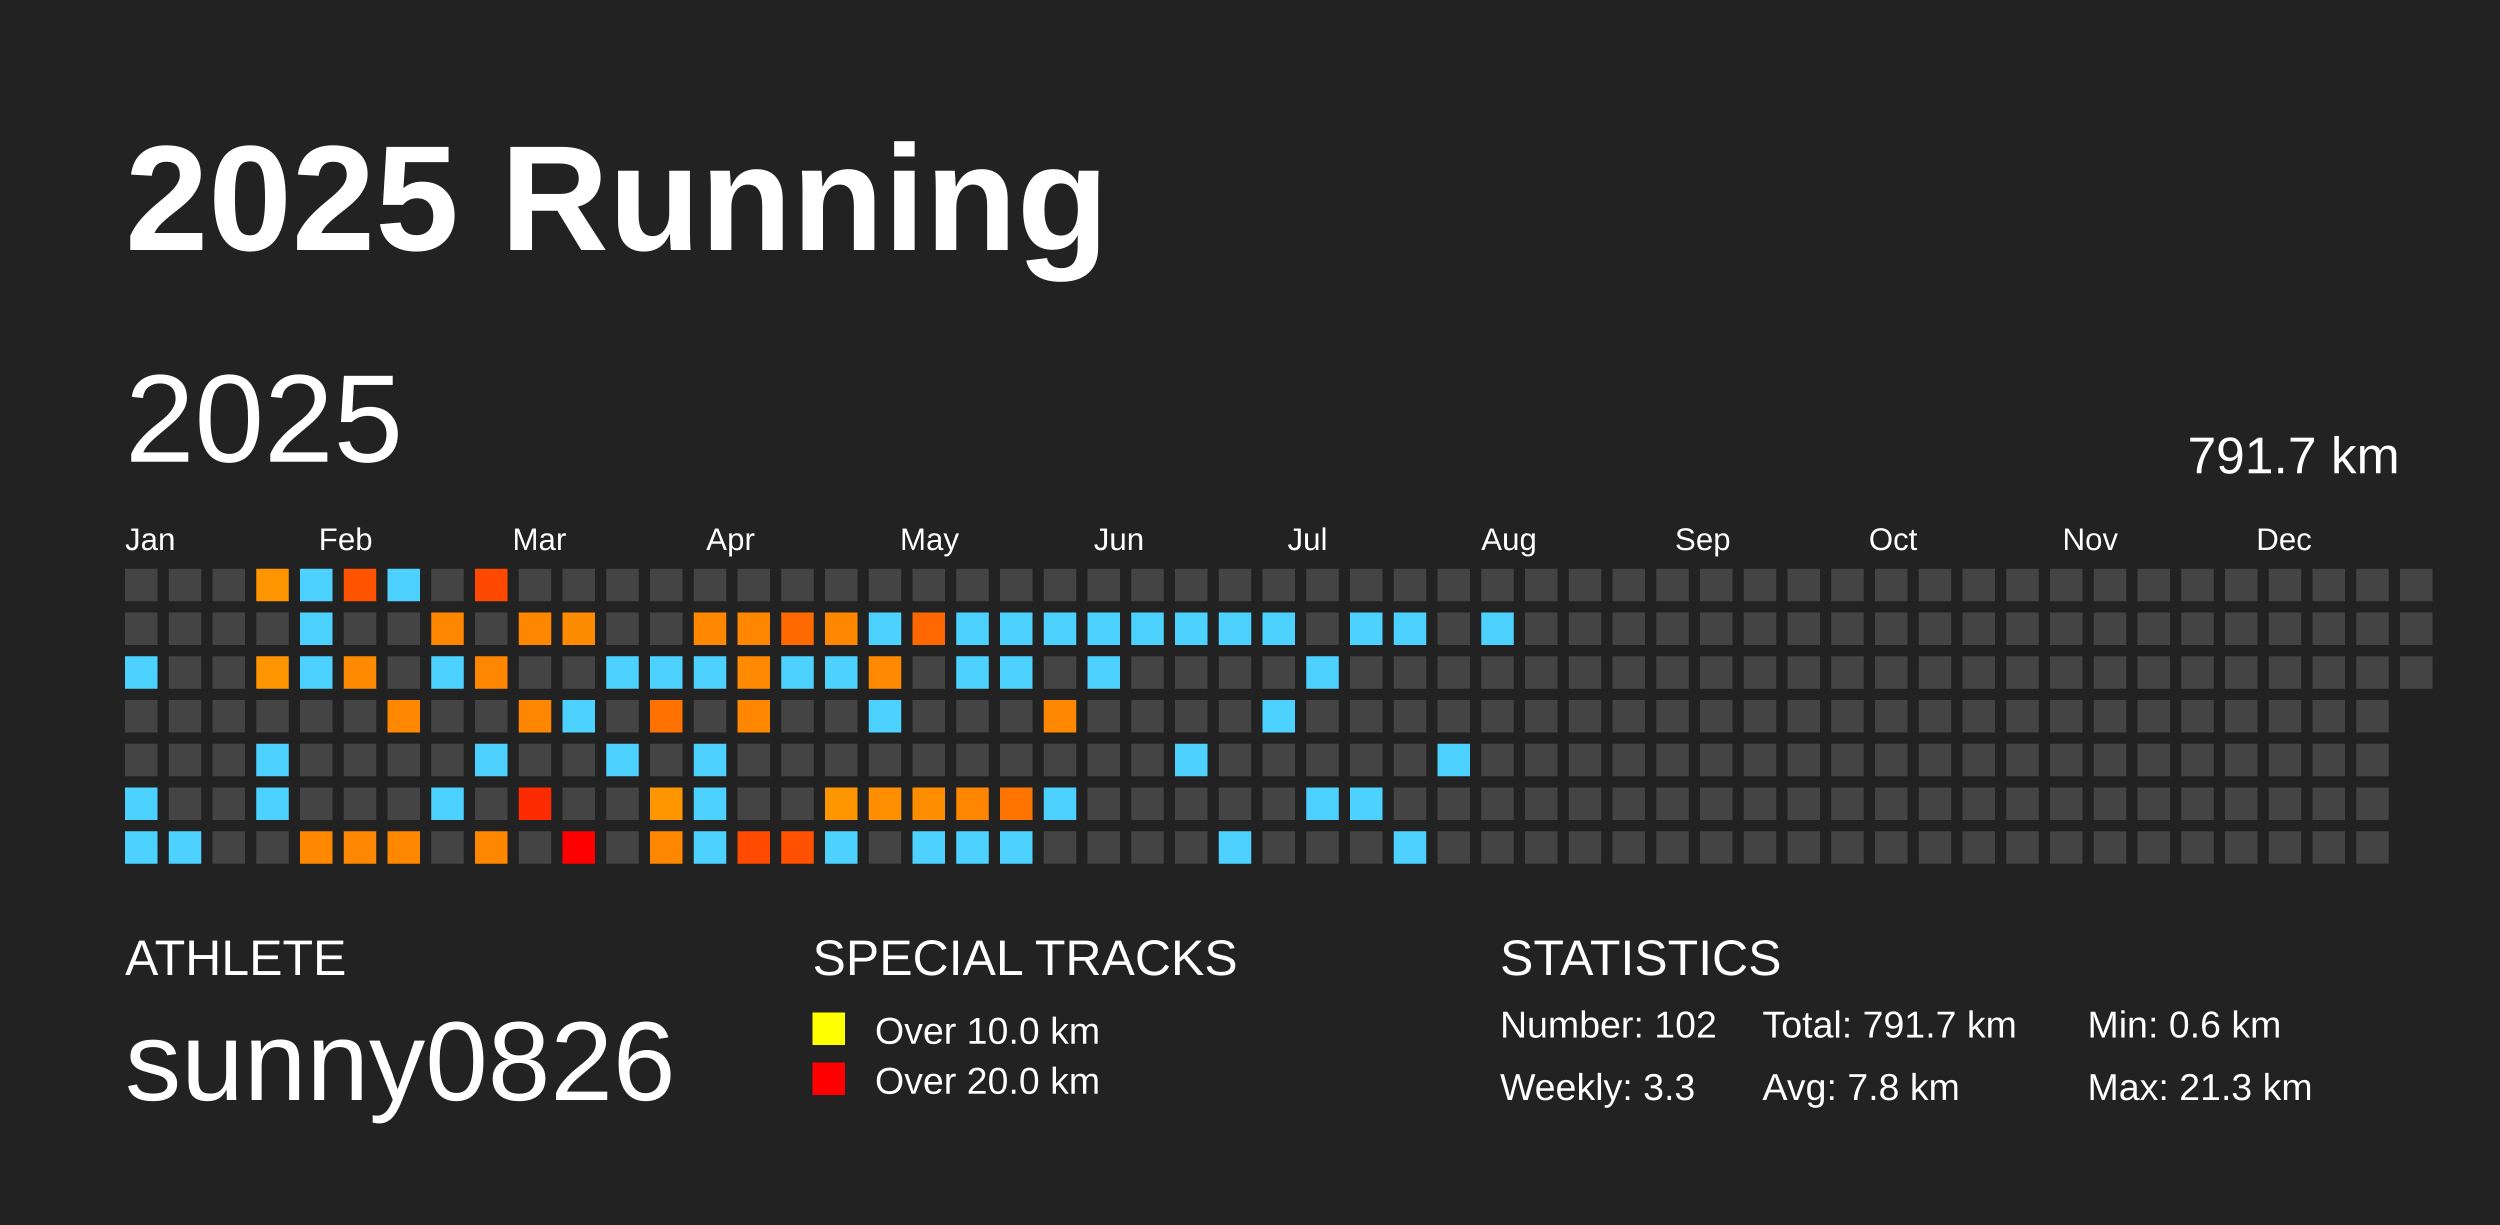
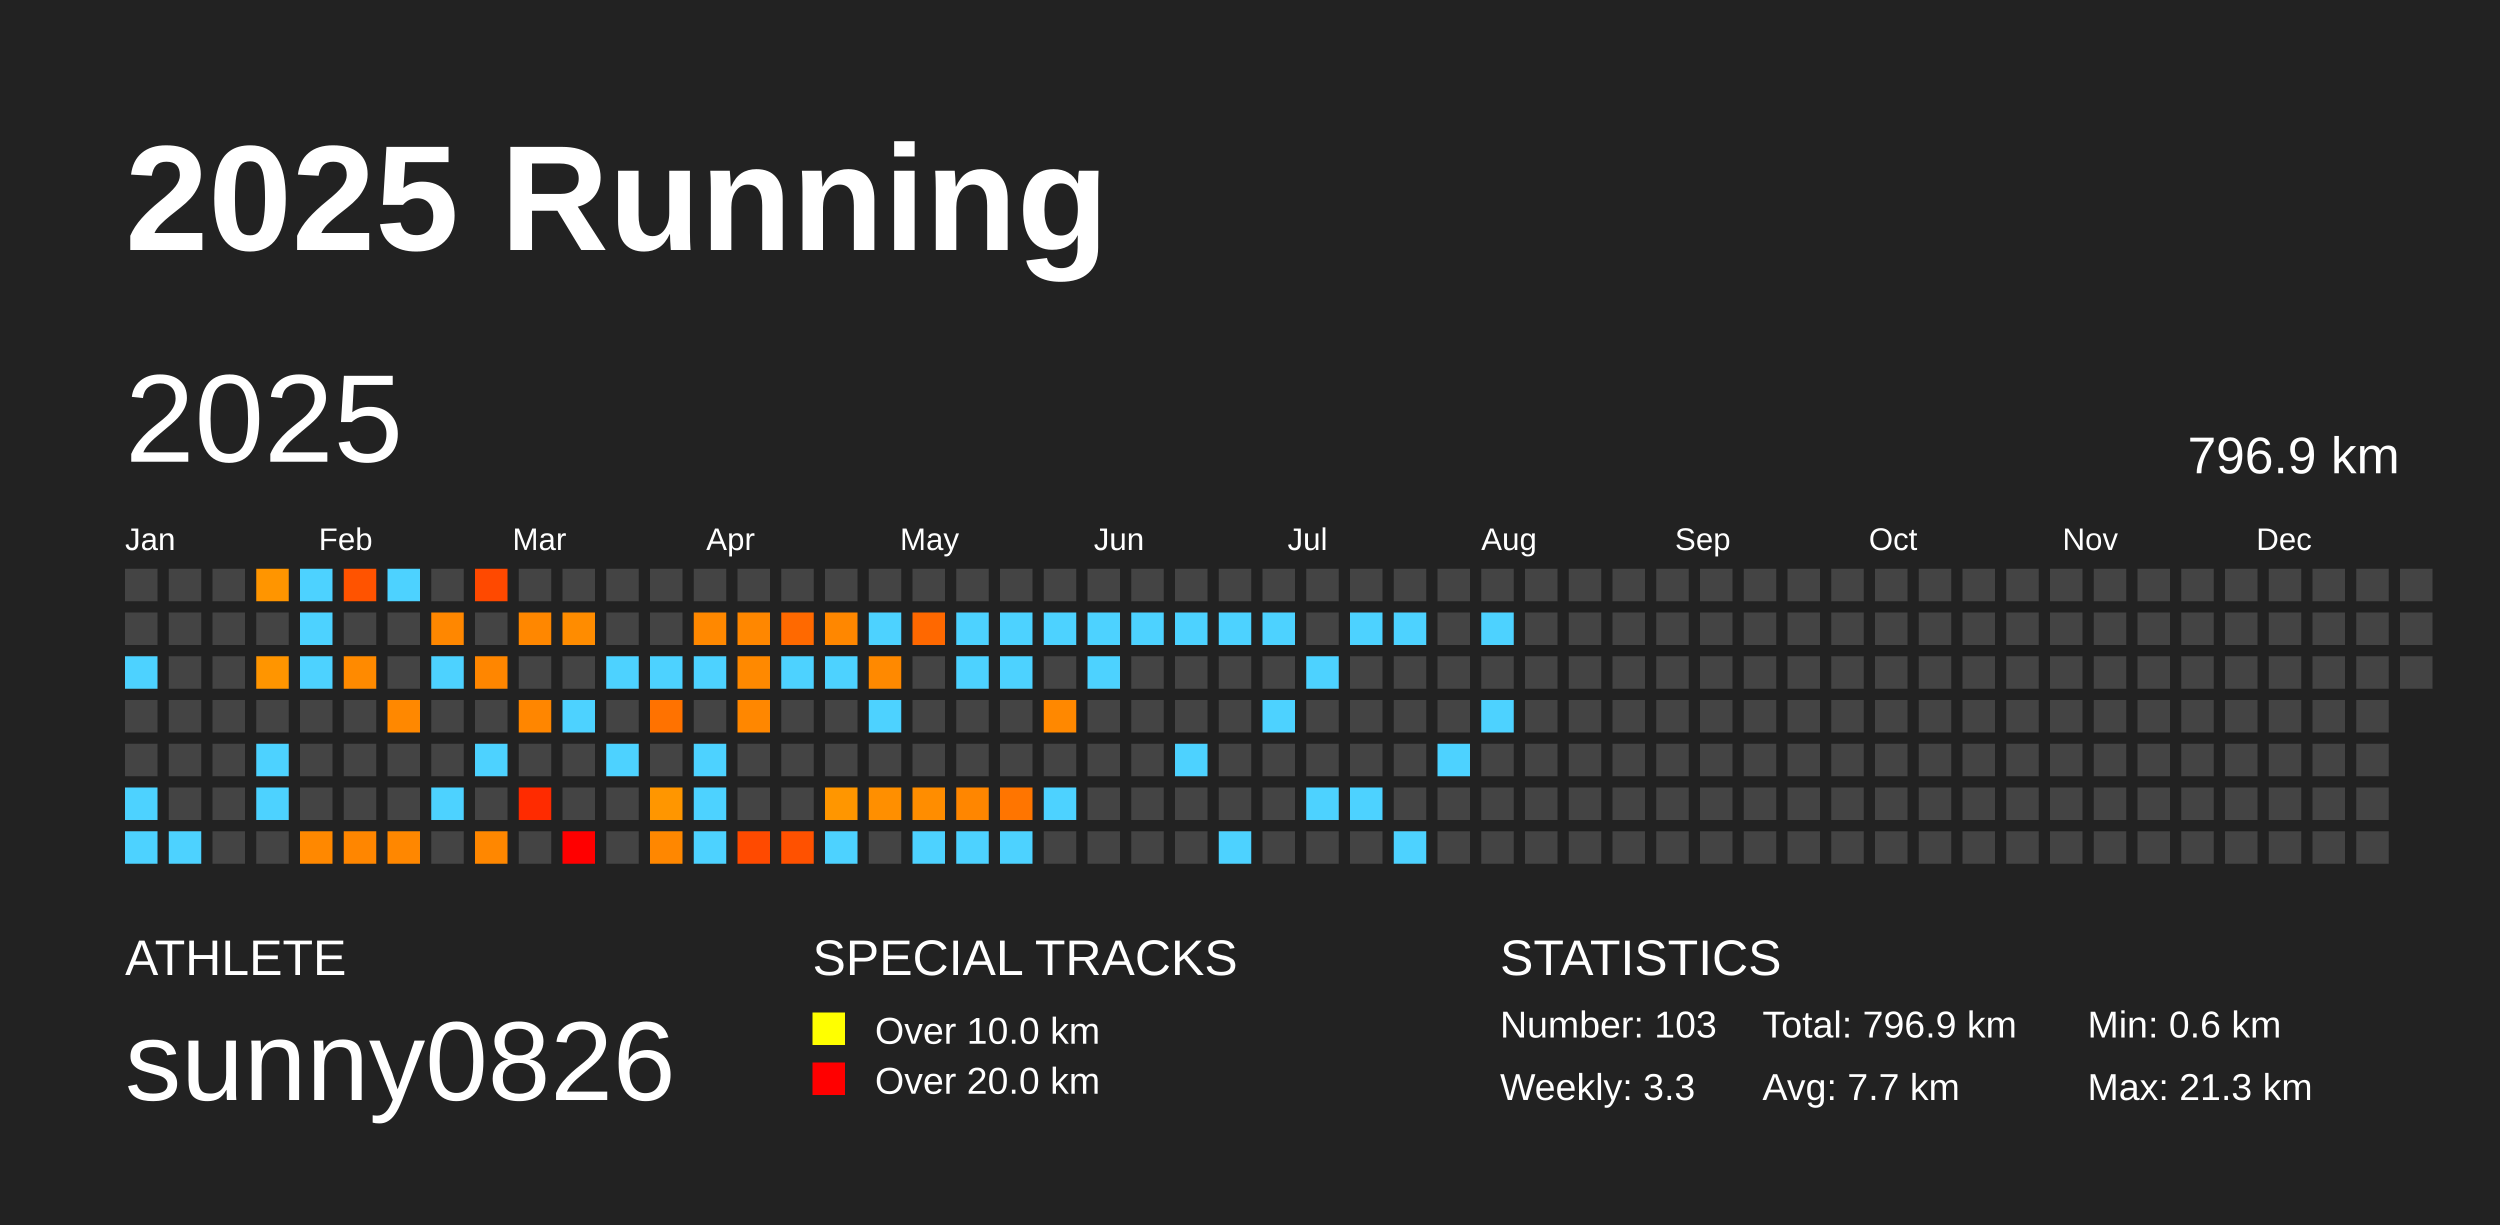
<svg xmlns="http://www.w3.org/2000/svg" baseProfile="full" height="98mm" version="1.1" viewBox="0,0,200,98" width="200mm">
  <defs />
  <rect fill="#222222" height="98" width="200" x="0" y="0" />
  <text fill="#FFFFFF" style="font-size:12px; font-family:Arial; font-weight:bold;" x="10" y="20">2025 Running</text>
  <text fill="#FFFFFF" style="font-size:4px; font-family:Arial" x="10" y="78">ATHLETE</text>
  <text fill="#FFFFFF" style="font-size:9px; font-family:Arial" x="10" y="88">sunny0826</text>
  <text fill="#FFFFFF" style="font-size:4px; font-family:Arial" x="65" y="78">SPECIAL TRACKS</text>
  <rect fill="yellow" height="2.6" width="2.6" x="65" y="81" />
  <text fill="#FFFFFF" style="font-size:3px; font-family:Arial" x="70" y="83.5">Over 10.0 km</text>
  <rect fill="red" height="2.6" width="2.6" x="65" y="85" />
  <text fill="#FFFFFF" style="font-size:3px; font-family:Arial" x="70" y="87.5">Over 20.0 km</text>
  <text fill="#FFFFFF" style="font-size:4px; font-family:Arial" x="120" y="78">STATISTICS</text>
-   <text fill="#FFFFFF" style="font-size:3px; font-family:Arial" x="120" y="83">Number: 102</text>
+   <text fill="#FFFFFF" style="font-size:3px; font-family:Arial" x="120" y="83">Number: 103</text>
  <text fill="#FFFFFF" style="font-size:3px; font-family:Arial" x="120" y="88">Weekly: 3.3</text>
-   <text fill="#FFFFFF" style="font-size:3px; font-family:Arial" x="141" y="83">Total: 791.7 km</text>
-   <text fill="#FFFFFF" style="font-size:3px; font-family:Arial" x="141" y="88">Avg: 7.8 km</text>
+   <text fill="#FFFFFF" style="font-size:3px; font-family:Arial" x="141" y="83">Total: 796.9 km</text>
+   <text fill="#FFFFFF" style="font-size:3px; font-family:Arial" x="141" y="88">Avg: 7.7 km</text>
  <text fill="#FFFFFF" style="font-size:3px; font-family:Arial" x="167" y="83">Min: 0.6 km</text>
  <text fill="#FFFFFF" style="font-size:3px; font-family:Arial" x="167" y="88">Max: 21.3 km</text>
  <text dominant-baseline="hanging" fill="#FFFFFF" style="font-size:10.0px; font-family:Arial;" x="10" y="30">2025</text>
-   <text dominant-baseline="hanging" fill="#FFFFFF" style="font-size:4.125px; font-family:Arial;" x="175" y="35">791.7 km</text>
+   <text dominant-baseline="hanging" fill="#FFFFFF" style="font-size:4.125px; font-family:Arial;" x="175" y="35">796.9 km</text>
  <text fill="#FFFFFF" style="font-size:2.5px; font-family:Arial" x="10.0" y="44">Jan</text>
  <text fill="#FFFFFF" style="font-size:2.5px; font-family:Arial" x="25.5" y="44">Feb</text>
  <text fill="#FFFFFF" style="font-size:2.5px; font-family:Arial" x="41.0" y="44">Mar</text>
  <text fill="#FFFFFF" style="font-size:2.5px; font-family:Arial" x="56.5" y="44">Apr</text>
  <text fill="#FFFFFF" style="font-size:2.5px; font-family:Arial" x="72.0" y="44">May</text>
  <text fill="#FFFFFF" style="font-size:2.5px; font-family:Arial" x="87.5" y="44">Jun</text>
  <text fill="#FFFFFF" style="font-size:2.5px; font-family:Arial" x="103.0" y="44">Jul</text>
  <text fill="#FFFFFF" style="font-size:2.5px; font-family:Arial" x="118.5" y="44">Aug</text>
  <text fill="#FFFFFF" style="font-size:2.5px; font-family:Arial" x="134.0" y="44">Sep</text>
  <text fill="#FFFFFF" style="font-size:2.5px; font-family:Arial" x="149.5" y="44">Oct</text>
  <text fill="#FFFFFF" style="font-size:2.5px; font-family:Arial" x="165.0" y="44">Nov</text>
  <text fill="#FFFFFF" style="font-size:2.5px; font-family:Arial" x="180.5" y="44">Dec</text>
  <rect fill="#444444" height="2.6" width="2.6" x="10.0" y="45.5" />
  <rect fill="#444444" height="2.6" width="2.6" x="10.0" y="49.0" />
  <rect fill="#4dd2ff" height="2.6" width="2.6" x="10.0" y="52.5" />
  <rect fill="#444444" height="2.6" width="2.6" x="10.0" y="56.0" />
  <rect fill="#444444" height="2.6" width="2.6" x="10.0" y="59.5" />
  <rect fill="#4dd2ff" height="2.6" width="2.6" x="10.0" y="63.0" />
  <rect fill="#4dd2ff" height="2.6" width="2.6" x="10.0" y="66.5" />
  <rect fill="#444444" height="2.6" width="2.6" x="13.5" y="45.5" />
  <rect fill="#444444" height="2.6" width="2.6" x="13.5" y="49.0" />
  <rect fill="#444444" height="2.6" width="2.6" x="13.5" y="52.5" />
  <rect fill="#444444" height="2.6" width="2.6" x="13.5" y="56.0" />
  <rect fill="#444444" height="2.6" width="2.6" x="13.5" y="59.5" />
  <rect fill="#444444" height="2.6" width="2.6" x="13.5" y="63.0" />
  <rect fill="#4dd2ff" height="2.6" width="2.6" x="13.5" y="66.5" />
  <rect fill="#444444" height="2.6" width="2.6" x="17.0" y="45.5" />
  <rect fill="#444444" height="2.6" width="2.6" x="17.0" y="49.0" />
  <rect fill="#444444" height="2.6" width="2.6" x="17.0" y="52.5" />
  <rect fill="#444444" height="2.6" width="2.6" x="17.0" y="56.0" />
  <rect fill="#444444" height="2.6" width="2.6" x="17.0" y="59.5" />
  <rect fill="#444444" height="2.6" width="2.6" x="17.0" y="63.0" />
  <rect fill="#444444" height="2.6" width="2.6" x="17.0" y="66.5" />
  <rect fill="#ff9500" height="2.6" width="2.6" x="20.5" y="45.5" />
  <rect fill="#444444" height="2.6" width="2.6" x="20.5" y="49.0" />
  <rect fill="#ff9500" height="2.6" width="2.6" x="20.5" y="52.5" />
  <rect fill="#444444" height="2.6" width="2.6" x="20.5" y="56.0" />
  <rect fill="#4dd2ff" height="2.6" width="2.6" x="20.5" y="59.5" />
  <rect fill="#4dd2ff" height="2.6" width="2.6" x="20.5" y="63.0" />
  <rect fill="#444444" height="2.6" width="2.6" x="20.5" y="66.5" />
  <rect fill="#4dd2ff" height="2.6" width="2.6" x="24.0" y="45.5" />
  <rect fill="#4dd2ff" height="2.6" width="2.6" x="24.0" y="49.0" />
  <rect fill="#4dd2ff" height="2.6" width="2.6" x="24.0" y="52.5" />
  <rect fill="#444444" height="2.6" width="2.6" x="24.0" y="56.0" />
  <rect fill="#444444" height="2.6" width="2.6" x="24.0" y="59.5" />
  <rect fill="#444444" height="2.6" width="2.6" x="24.0" y="63.0" />
  <rect fill="#ff8800" height="2.6" width="2.6" x="24.0" y="66.5" />
  <rect fill="#ff5300" height="2.6" width="2.6" x="27.5" y="45.5" />
  <rect fill="#444444" height="2.6" width="2.6" x="27.5" y="49.0" />
  <rect fill="#ff8a00" height="2.6" width="2.6" x="27.5" y="52.5" />
  <rect fill="#444444" height="2.6" width="2.6" x="27.5" y="56.0" />
  <rect fill="#444444" height="2.6" width="2.6" x="27.5" y="59.5" />
  <rect fill="#444444" height="2.6" width="2.6" x="27.5" y="63.0" />
  <rect fill="#ff8600" height="2.6" width="2.6" x="27.5" y="66.5" />
  <rect fill="#4dd2ff" height="2.6" width="2.6" x="31.0" y="45.5" />
  <rect fill="#444444" height="2.6" width="2.6" x="31.0" y="49.0" />
  <rect fill="#444444" height="2.6" width="2.6" x="31.0" y="52.5" />
  <rect fill="#ff8800" height="2.6" width="2.6" x="31.0" y="56.0" />
  <rect fill="#444444" height="2.6" width="2.6" x="31.0" y="59.5" />
  <rect fill="#444444" height="2.6" width="2.6" x="31.0" y="63.0" />
  <rect fill="#ff8700" height="2.6" width="2.6" x="31.0" y="66.5" />
  <rect fill="#444444" height="2.6" width="2.6" x="34.5" y="45.5" />
  <rect fill="#ff8700" height="2.6" width="2.6" x="34.5" y="49.0" />
  <rect fill="#4dd2ff" height="2.6" width="2.6" x="34.5" y="52.5" />
  <rect fill="#444444" height="2.6" width="2.6" x="34.5" y="56.0" />
  <rect fill="#444444" height="2.6" width="2.6" x="34.5" y="59.5" />
  <rect fill="#4dd2ff" height="2.6" width="2.6" x="34.5" y="63.0" />
  <rect fill="#444444" height="2.6" width="2.6" x="34.5" y="66.5" />
  <rect fill="#ff4900" height="2.6" width="2.6" x="38.0" y="45.5" />
  <rect fill="#444444" height="2.6" width="2.6" x="38.0" y="49.0" />
  <rect fill="#ff8600" height="2.6" width="2.6" x="38.0" y="52.5" />
  <rect fill="#444444" height="2.6" width="2.6" x="38.0" y="56.0" />
  <rect fill="#4dd2ff" height="2.6" width="2.6" x="38.0" y="59.5" />
  <rect fill="#444444" height="2.6" width="2.6" x="38.0" y="63.0" />
  <rect fill="#ff8700" height="2.6" width="2.6" x="38.0" y="66.5" />
  <rect fill="#444444" height="2.6" width="2.6" x="41.5" y="45.5" />
  <rect fill="#ff8700" height="2.6" width="2.6" x="41.5" y="49.0" />
  <rect fill="#444444" height="2.6" width="2.6" x="41.5" y="52.5" />
  <rect fill="#ff8600" height="2.6" width="2.6" x="41.5" y="56.0" />
  <rect fill="#444444" height="2.6" width="2.6" x="41.5" y="59.5" />
  <rect fill="#ff2b00" height="2.6" width="2.6" x="41.5" y="63.0" />
  <rect fill="#444444" height="2.6" width="2.6" x="41.5" y="66.5" />
  <rect fill="#444444" height="2.6" width="2.6" x="45.0" y="45.5" />
  <rect fill="#ff8c00" height="2.6" width="2.6" x="45.0" y="49.0" />
  <rect fill="#444444" height="2.6" width="2.6" x="45.0" y="52.5" />
  <rect fill="#4dd2ff" height="2.6" width="2.6" x="45.0" y="56.0" />
  <rect fill="#444444" height="2.6" width="2.6" x="45.0" y="59.5" />
  <rect fill="#444444" height="2.6" width="2.6" x="45.0" y="63.0" />
  <rect fill="red" height="2.6" width="2.6" x="45.0" y="66.5" />
  <rect fill="#444444" height="2.6" width="2.6" x="48.5" y="45.5" />
  <rect fill="#444444" height="2.6" width="2.6" x="48.5" y="49.0" />
  <rect fill="#4dd2ff" height="2.6" width="2.6" x="48.5" y="52.5" />
  <rect fill="#444444" height="2.6" width="2.6" x="48.5" y="56.0" />
  <rect fill="#4dd2ff" height="2.6" width="2.6" x="48.5" y="59.5" />
  <rect fill="#444444" height="2.6" width="2.6" x="48.5" y="63.0" />
  <rect fill="#444444" height="2.6" width="2.6" x="48.5" y="66.5" />
  <rect fill="#444444" height="2.6" width="2.6" x="52.0" y="45.5" />
  <rect fill="#444444" height="2.6" width="2.6" x="52.0" y="49.0" />
  <rect fill="#4dd2ff" height="2.6" width="2.6" x="52.0" y="52.5" />
  <rect fill="#ff7200" height="2.6" width="2.6" x="52.0" y="56.0" />
  <rect fill="#444444" height="2.6" width="2.6" x="52.0" y="59.5" />
  <rect fill="#ff9600" height="2.6" width="2.6" x="52.0" y="63.0" />
  <rect fill="#ff8700" height="2.6" width="2.6" x="52.0" y="66.5" />
  <rect fill="#444444" height="2.6" width="2.6" x="55.5" y="45.5" />
  <rect fill="#ff8800" height="2.6" width="2.6" x="55.5" y="49.0" />
  <rect fill="#4dd2ff" height="2.6" width="2.6" x="55.5" y="52.5" />
  <rect fill="#444444" height="2.6" width="2.6" x="55.5" y="56.0" />
  <rect fill="#4dd2ff" height="2.6" width="2.6" x="55.5" y="59.5" />
  <rect fill="#4dd2ff" height="2.6" width="2.6" x="55.5" y="63.0" />
  <rect fill="#4dd2ff" height="2.6" width="2.6" x="55.5" y="66.5" />
  <rect fill="#444444" height="2.6" width="2.6" x="59.0" y="45.5" />
  <rect fill="#ff8700" height="2.6" width="2.6" x="59.0" y="49.0" />
  <rect fill="#ff8900" height="2.6" width="2.6" x="59.0" y="52.5" />
  <rect fill="#ff8700" height="2.6" width="2.6" x="59.0" y="56.0" />
  <rect fill="#444444" height="2.6" width="2.6" x="59.0" y="59.5" />
  <rect fill="#444444" height="2.6" width="2.6" x="59.0" y="63.0" />
  <rect fill="#ff4a00" height="2.6" width="2.6" x="59.0" y="66.5" />
  <rect fill="#444444" height="2.6" width="2.6" x="62.5" y="45.5" />
  <rect fill="#ff6900" height="2.6" width="2.6" x="62.5" y="49.0" />
  <rect fill="#4dd2ff" height="2.6" width="2.6" x="62.5" y="52.5" />
  <rect fill="#444444" height="2.6" width="2.6" x="62.5" y="56.0" />
  <rect fill="#444444" height="2.6" width="2.6" x="62.5" y="59.5" />
  <rect fill="#444444" height="2.6" width="2.6" x="62.5" y="63.0" />
  <rect fill="#ff5100" height="2.6" width="2.6" x="62.5" y="66.5" />
  <rect fill="#444444" height="2.6" width="2.6" x="66.0" y="45.5" />
  <rect fill="#ff8700" height="2.6" width="2.6" x="66.0" y="49.0" />
  <rect fill="#4dd2ff" height="2.6" width="2.6" x="66.0" y="52.5" />
  <rect fill="#444444" height="2.6" width="2.6" x="66.0" y="56.0" />
  <rect fill="#444444" height="2.6" width="2.6" x="66.0" y="59.5" />
  <rect fill="#ff9600" height="2.6" width="2.6" x="66.0" y="63.0" />
  <rect fill="#4dd2ff" height="2.6" width="2.6" x="66.0" y="66.5" />
  <rect fill="#444444" height="2.6" width="2.6" x="69.5" y="45.5" />
  <rect fill="#4dd2ff" height="2.6" width="2.6" x="69.5" y="49.0" />
  <rect fill="#ff8900" height="2.6" width="2.6" x="69.5" y="52.5" />
  <rect fill="#4dd2ff" height="2.6" width="2.6" x="69.5" y="56.0" />
  <rect fill="#444444" height="2.6" width="2.6" x="69.5" y="59.5" />
  <rect fill="#ff8f00" height="2.6" width="2.6" x="69.5" y="63.0" />
  <rect fill="#444444" height="2.6" width="2.6" x="69.5" y="66.5" />
  <rect fill="#444444" height="2.6" width="2.6" x="73.0" y="45.5" />
  <rect fill="#ff6800" height="2.6" width="2.6" x="73.0" y="49.0" />
  <rect fill="#444444" height="2.6" width="2.6" x="73.0" y="52.5" />
  <rect fill="#444444" height="2.6" width="2.6" x="73.0" y="56.0" />
  <rect fill="#444444" height="2.6" width="2.6" x="73.0" y="59.5" />
  <rect fill="#ff8d00" height="2.6" width="2.6" x="73.0" y="63.0" />
  <rect fill="#4dd2ff" height="2.6" width="2.6" x="73.0" y="66.5" />
  <rect fill="#444444" height="2.6" width="2.6" x="76.5" y="45.5" />
  <rect fill="#4dd2ff" height="2.6" width="2.6" x="76.5" y="49.0" />
  <rect fill="#4dd2ff" height="2.6" width="2.6" x="76.5" y="52.5" />
  <rect fill="#444444" height="2.6" width="2.6" x="76.5" y="56.0" />
  <rect fill="#444444" height="2.6" width="2.6" x="76.5" y="59.5" />
  <rect fill="#ff8600" height="2.6" width="2.6" x="76.5" y="63.0" />
  <rect fill="#4dd2ff" height="2.6" width="2.6" x="76.5" y="66.5" />
  <rect fill="#444444" height="2.6" width="2.6" x="80.0" y="45.5" />
  <rect fill="#4dd2ff" height="2.6" width="2.6" x="80.0" y="49.0" />
  <rect fill="#4dd2ff" height="2.6" width="2.6" x="80.0" y="52.5" />
  <rect fill="#444444" height="2.6" width="2.6" x="80.0" y="56.0" />
  <rect fill="#444444" height="2.6" width="2.6" x="80.0" y="59.5" />
  <rect fill="#ff7500" height="2.6" width="2.6" x="80.0" y="63.0" />
  <rect fill="#4dd2ff" height="2.6" width="2.6" x="80.0" y="66.5" />
  <rect fill="#444444" height="2.6" width="2.6" x="83.5" y="45.5" />
  <rect fill="#4dd2ff" height="2.6" width="2.6" x="83.5" y="49.0" />
  <rect fill="#444444" height="2.6" width="2.6" x="83.5" y="52.5" />
  <rect fill="#ff8800" height="2.6" width="2.6" x="83.5" y="56.0" />
  <rect fill="#444444" height="2.6" width="2.6" x="83.5" y="59.5" />
  <rect fill="#4dd2ff" height="2.6" width="2.6" x="83.5" y="63.0" />
  <rect fill="#444444" height="2.6" width="2.6" x="83.5" y="66.5" />
  <rect fill="#444444" height="2.6" width="2.6" x="87.0" y="45.5" />
  <rect fill="#4dd2ff" height="2.6" width="2.6" x="87.0" y="49.0" />
  <rect fill="#4dd2ff" height="2.6" width="2.6" x="87.0" y="52.5" />
  <rect fill="#444444" height="2.6" width="2.6" x="87.0" y="56.0" />
  <rect fill="#444444" height="2.6" width="2.6" x="87.0" y="59.5" />
  <rect fill="#444444" height="2.6" width="2.6" x="87.0" y="63.0" />
  <rect fill="#444444" height="2.6" width="2.6" x="87.0" y="66.5" />
  <rect fill="#444444" height="2.6" width="2.6" x="90.5" y="45.5" />
  <rect fill="#4dd2ff" height="2.6" width="2.6" x="90.5" y="49.0" />
  <rect fill="#444444" height="2.6" width="2.6" x="90.5" y="52.5" />
  <rect fill="#444444" height="2.6" width="2.6" x="90.5" y="56.0" />
  <rect fill="#444444" height="2.6" width="2.6" x="90.5" y="59.5" />
  <rect fill="#444444" height="2.6" width="2.6" x="90.5" y="63.0" />
  <rect fill="#444444" height="2.6" width="2.6" x="90.5" y="66.5" />
  <rect fill="#444444" height="2.6" width="2.6" x="94.0" y="45.5" />
  <rect fill="#4dd2ff" height="2.6" width="2.6" x="94.0" y="49.0" />
  <rect fill="#444444" height="2.6" width="2.6" x="94.0" y="52.5" />
  <rect fill="#444444" height="2.6" width="2.6" x="94.0" y="56.0" />
  <rect fill="#4dd2ff" height="2.6" width="2.6" x="94.0" y="59.5" />
  <rect fill="#444444" height="2.6" width="2.6" x="94.0" y="63.0" />
  <rect fill="#444444" height="2.6" width="2.6" x="94.0" y="66.5" />
  <rect fill="#444444" height="2.6" width="2.6" x="97.5" y="45.5" />
  <rect fill="#4dd2ff" height="2.6" width="2.6" x="97.5" y="49.0" />
  <rect fill="#444444" height="2.6" width="2.6" x="97.5" y="52.5" />
  <rect fill="#444444" height="2.6" width="2.6" x="97.5" y="56.0" />
  <rect fill="#444444" height="2.6" width="2.6" x="97.5" y="59.5" />
  <rect fill="#444444" height="2.6" width="2.6" x="97.5" y="63.0" />
  <rect fill="#4dd2ff" height="2.6" width="2.6" x="97.5" y="66.5" />
  <rect fill="#444444" height="2.6" width="2.6" x="101.0" y="45.5" />
  <rect fill="#4dd2ff" height="2.6" width="2.6" x="101.0" y="49.0" />
  <rect fill="#444444" height="2.6" width="2.6" x="101.0" y="52.5" />
  <rect fill="#4dd2ff" height="2.6" width="2.6" x="101.0" y="56.0" />
  <rect fill="#444444" height="2.6" width="2.6" x="101.0" y="59.5" />
  <rect fill="#444444" height="2.6" width="2.6" x="101.0" y="63.0" />
  <rect fill="#444444" height="2.6" width="2.6" x="101.0" y="66.5" />
  <rect fill="#444444" height="2.6" width="2.6" x="104.5" y="45.5" />
  <rect fill="#444444" height="2.6" width="2.6" x="104.5" y="49.0" />
  <rect fill="#4dd2ff" height="2.6" width="2.6" x="104.5" y="52.5" />
  <rect fill="#444444" height="2.6" width="2.6" x="104.5" y="56.0" />
  <rect fill="#444444" height="2.6" width="2.6" x="104.5" y="59.5" />
  <rect fill="#4dd2ff" height="2.6" width="2.6" x="104.5" y="63.0" />
  <rect fill="#444444" height="2.6" width="2.6" x="104.5" y="66.5" />
  <rect fill="#444444" height="2.6" width="2.6" x="108.0" y="45.5" />
  <rect fill="#4dd2ff" height="2.6" width="2.6" x="108.0" y="49.0" />
  <rect fill="#444444" height="2.6" width="2.6" x="108.0" y="52.5" />
  <rect fill="#444444" height="2.6" width="2.6" x="108.0" y="56.0" />
  <rect fill="#444444" height="2.6" width="2.6" x="108.0" y="59.5" />
  <rect fill="#4dd2ff" height="2.6" width="2.6" x="108.0" y="63.0" />
  <rect fill="#444444" height="2.6" width="2.6" x="108.0" y="66.5" />
  <rect fill="#444444" height="2.6" width="2.6" x="111.5" y="45.5" />
  <rect fill="#4dd2ff" height="2.6" width="2.6" x="111.5" y="49.0" />
  <rect fill="#444444" height="2.6" width="2.6" x="111.5" y="52.5" />
  <rect fill="#444444" height="2.6" width="2.6" x="111.5" y="56.0" />
  <rect fill="#444444" height="2.6" width="2.6" x="111.5" y="59.5" />
  <rect fill="#444444" height="2.6" width="2.6" x="111.5" y="63.0" />
  <rect fill="#4dd2ff" height="2.6" width="2.6" x="111.5" y="66.5" />
  <rect fill="#444444" height="2.6" width="2.6" x="115.0" y="45.5" />
  <rect fill="#444444" height="2.6" width="2.6" x="115.0" y="49.0" />
  <rect fill="#444444" height="2.6" width="2.6" x="115.0" y="52.5" />
  <rect fill="#444444" height="2.6" width="2.6" x="115.0" y="56.0" />
  <rect fill="#4dd2ff" height="2.6" width="2.6" x="115.0" y="59.5" />
  <rect fill="#444444" height="2.6" width="2.6" x="115.0" y="63.0" />
  <rect fill="#444444" height="2.6" width="2.6" x="115.0" y="66.5" />
  <rect fill="#444444" height="2.6" width="2.6" x="118.5" y="45.5" />
  <rect fill="#4dd2ff" height="2.6" width="2.6" x="118.5" y="49.0" />
  <rect fill="#444444" height="2.6" width="2.6" x="118.5" y="52.5" />
-   <rect fill="#444444" height="2.6" width="2.6" x="118.5" y="56.0" />
+   <rect fill="#4dd2ff" height="2.6" width="2.6" x="118.5" y="56.0" />
  <rect fill="#444444" height="2.6" width="2.6" x="118.5" y="59.5" />
  <rect fill="#444444" height="2.6" width="2.6" x="118.5" y="63.0" />
  <rect fill="#444444" height="2.6" width="2.6" x="118.5" y="66.5" />
  <rect fill="#444444" height="2.6" width="2.6" x="122.0" y="45.5" />
  <rect fill="#444444" height="2.6" width="2.6" x="122.0" y="49.0" />
  <rect fill="#444444" height="2.6" width="2.6" x="122.0" y="52.5" />
  <rect fill="#444444" height="2.6" width="2.6" x="122.0" y="56.0" />
  <rect fill="#444444" height="2.6" width="2.6" x="122.0" y="59.5" />
  <rect fill="#444444" height="2.6" width="2.6" x="122.0" y="63.0" />
  <rect fill="#444444" height="2.6" width="2.6" x="122.0" y="66.5" />
  <rect fill="#444444" height="2.6" width="2.6" x="125.5" y="45.5" />
  <rect fill="#444444" height="2.6" width="2.6" x="125.5" y="49.0" />
  <rect fill="#444444" height="2.6" width="2.6" x="125.5" y="52.5" />
  <rect fill="#444444" height="2.6" width="2.6" x="125.5" y="56.0" />
  <rect fill="#444444" height="2.6" width="2.6" x="125.5" y="59.5" />
  <rect fill="#444444" height="2.6" width="2.6" x="125.5" y="63.0" />
  <rect fill="#444444" height="2.6" width="2.6" x="125.5" y="66.5" />
  <rect fill="#444444" height="2.6" width="2.6" x="129.0" y="45.5" />
  <rect fill="#444444" height="2.6" width="2.6" x="129.0" y="49.0" />
  <rect fill="#444444" height="2.6" width="2.6" x="129.0" y="52.5" />
  <rect fill="#444444" height="2.6" width="2.6" x="129.0" y="56.0" />
  <rect fill="#444444" height="2.6" width="2.6" x="129.0" y="59.5" />
  <rect fill="#444444" height="2.6" width="2.6" x="129.0" y="63.0" />
  <rect fill="#444444" height="2.6" width="2.6" x="129.0" y="66.5" />
  <rect fill="#444444" height="2.6" width="2.6" x="132.5" y="45.5" />
  <rect fill="#444444" height="2.6" width="2.6" x="132.5" y="49.0" />
  <rect fill="#444444" height="2.6" width="2.6" x="132.5" y="52.5" />
  <rect fill="#444444" height="2.6" width="2.6" x="132.5" y="56.0" />
  <rect fill="#444444" height="2.6" width="2.6" x="132.5" y="59.5" />
  <rect fill="#444444" height="2.6" width="2.6" x="132.5" y="63.0" />
  <rect fill="#444444" height="2.6" width="2.6" x="132.5" y="66.5" />
  <rect fill="#444444" height="2.6" width="2.6" x="136.0" y="45.5" />
  <rect fill="#444444" height="2.6" width="2.6" x="136.0" y="49.0" />
  <rect fill="#444444" height="2.6" width="2.6" x="136.0" y="52.5" />
  <rect fill="#444444" height="2.6" width="2.6" x="136.0" y="56.0" />
  <rect fill="#444444" height="2.6" width="2.6" x="136.0" y="59.5" />
  <rect fill="#444444" height="2.6" width="2.6" x="136.0" y="63.0" />
  <rect fill="#444444" height="2.6" width="2.6" x="136.0" y="66.5" />
  <rect fill="#444444" height="2.6" width="2.6" x="139.5" y="45.5" />
  <rect fill="#444444" height="2.6" width="2.6" x="139.5" y="49.0" />
  <rect fill="#444444" height="2.6" width="2.6" x="139.5" y="52.5" />
  <rect fill="#444444" height="2.6" width="2.6" x="139.5" y="56.0" />
  <rect fill="#444444" height="2.6" width="2.6" x="139.5" y="59.5" />
  <rect fill="#444444" height="2.6" width="2.6" x="139.5" y="63.0" />
  <rect fill="#444444" height="2.6" width="2.6" x="139.5" y="66.5" />
  <rect fill="#444444" height="2.6" width="2.6" x="143.0" y="45.5" />
  <rect fill="#444444" height="2.6" width="2.6" x="143.0" y="49.0" />
  <rect fill="#444444" height="2.6" width="2.6" x="143.0" y="52.5" />
  <rect fill="#444444" height="2.6" width="2.6" x="143.0" y="56.0" />
  <rect fill="#444444" height="2.6" width="2.6" x="143.0" y="59.5" />
  <rect fill="#444444" height="2.6" width="2.6" x="143.0" y="63.0" />
  <rect fill="#444444" height="2.6" width="2.6" x="143.0" y="66.5" />
  <rect fill="#444444" height="2.6" width="2.6" x="146.5" y="45.5" />
  <rect fill="#444444" height="2.6" width="2.6" x="146.5" y="49.0" />
  <rect fill="#444444" height="2.6" width="2.6" x="146.5" y="52.5" />
  <rect fill="#444444" height="2.6" width="2.6" x="146.5" y="56.0" />
  <rect fill="#444444" height="2.6" width="2.6" x="146.5" y="59.5" />
  <rect fill="#444444" height="2.6" width="2.6" x="146.5" y="63.0" />
  <rect fill="#444444" height="2.6" width="2.6" x="146.5" y="66.5" />
  <rect fill="#444444" height="2.6" width="2.6" x="150.0" y="45.5" />
  <rect fill="#444444" height="2.6" width="2.6" x="150.0" y="49.0" />
  <rect fill="#444444" height="2.6" width="2.6" x="150.0" y="52.5" />
  <rect fill="#444444" height="2.6" width="2.6" x="150.0" y="56.0" />
  <rect fill="#444444" height="2.6" width="2.6" x="150.0" y="59.5" />
  <rect fill="#444444" height="2.6" width="2.6" x="150.0" y="63.0" />
  <rect fill="#444444" height="2.6" width="2.6" x="150.0" y="66.5" />
  <rect fill="#444444" height="2.6" width="2.6" x="153.5" y="45.5" />
  <rect fill="#444444" height="2.6" width="2.6" x="153.5" y="49.0" />
  <rect fill="#444444" height="2.6" width="2.6" x="153.5" y="52.5" />
  <rect fill="#444444" height="2.6" width="2.6" x="153.5" y="56.0" />
  <rect fill="#444444" height="2.6" width="2.6" x="153.5" y="59.5" />
  <rect fill="#444444" height="2.6" width="2.6" x="153.5" y="63.0" />
  <rect fill="#444444" height="2.6" width="2.6" x="153.5" y="66.5" />
  <rect fill="#444444" height="2.6" width="2.6" x="157.0" y="45.5" />
  <rect fill="#444444" height="2.6" width="2.6" x="157.0" y="49.0" />
  <rect fill="#444444" height="2.6" width="2.6" x="157.0" y="52.5" />
  <rect fill="#444444" height="2.6" width="2.6" x="157.0" y="56.0" />
  <rect fill="#444444" height="2.6" width="2.6" x="157.0" y="59.5" />
  <rect fill="#444444" height="2.6" width="2.6" x="157.0" y="63.0" />
  <rect fill="#444444" height="2.6" width="2.6" x="157.0" y="66.5" />
  <rect fill="#444444" height="2.6" width="2.6" x="160.5" y="45.5" />
  <rect fill="#444444" height="2.6" width="2.6" x="160.5" y="49.0" />
  <rect fill="#444444" height="2.6" width="2.6" x="160.5" y="52.5" />
  <rect fill="#444444" height="2.6" width="2.6" x="160.5" y="56.0" />
  <rect fill="#444444" height="2.6" width="2.6" x="160.5" y="59.5" />
  <rect fill="#444444" height="2.6" width="2.6" x="160.5" y="63.0" />
  <rect fill="#444444" height="2.6" width="2.6" x="160.5" y="66.5" />
  <rect fill="#444444" height="2.6" width="2.6" x="164.0" y="45.5" />
  <rect fill="#444444" height="2.6" width="2.6" x="164.0" y="49.0" />
  <rect fill="#444444" height="2.6" width="2.6" x="164.0" y="52.5" />
  <rect fill="#444444" height="2.6" width="2.6" x="164.0" y="56.0" />
  <rect fill="#444444" height="2.6" width="2.6" x="164.0" y="59.5" />
  <rect fill="#444444" height="2.6" width="2.6" x="164.0" y="63.0" />
  <rect fill="#444444" height="2.6" width="2.6" x="164.0" y="66.5" />
  <rect fill="#444444" height="2.6" width="2.6" x="167.5" y="45.5" />
  <rect fill="#444444" height="2.6" width="2.6" x="167.5" y="49.0" />
  <rect fill="#444444" height="2.6" width="2.6" x="167.5" y="52.5" />
  <rect fill="#444444" height="2.6" width="2.6" x="167.5" y="56.0" />
  <rect fill="#444444" height="2.6" width="2.6" x="167.5" y="59.5" />
  <rect fill="#444444" height="2.6" width="2.6" x="167.5" y="63.0" />
  <rect fill="#444444" height="2.6" width="2.6" x="167.5" y="66.5" />
  <rect fill="#444444" height="2.6" width="2.6" x="171.0" y="45.5" />
  <rect fill="#444444" height="2.6" width="2.6" x="171.0" y="49.0" />
  <rect fill="#444444" height="2.6" width="2.6" x="171.0" y="52.5" />
  <rect fill="#444444" height="2.6" width="2.6" x="171.0" y="56.0" />
  <rect fill="#444444" height="2.6" width="2.6" x="171.0" y="59.5" />
  <rect fill="#444444" height="2.6" width="2.6" x="171.0" y="63.0" />
  <rect fill="#444444" height="2.6" width="2.6" x="171.0" y="66.5" />
  <rect fill="#444444" height="2.6" width="2.6" x="174.5" y="45.5" />
  <rect fill="#444444" height="2.6" width="2.6" x="174.5" y="49.0" />
  <rect fill="#444444" height="2.6" width="2.6" x="174.5" y="52.5" />
  <rect fill="#444444" height="2.6" width="2.6" x="174.5" y="56.0" />
  <rect fill="#444444" height="2.6" width="2.6" x="174.5" y="59.5" />
  <rect fill="#444444" height="2.6" width="2.6" x="174.5" y="63.0" />
  <rect fill="#444444" height="2.6" width="2.6" x="174.5" y="66.5" />
  <rect fill="#444444" height="2.6" width="2.6" x="178.0" y="45.5" />
  <rect fill="#444444" height="2.6" width="2.6" x="178.0" y="49.0" />
  <rect fill="#444444" height="2.6" width="2.6" x="178.0" y="52.5" />
  <rect fill="#444444" height="2.6" width="2.6" x="178.0" y="56.0" />
  <rect fill="#444444" height="2.6" width="2.6" x="178.0" y="59.5" />
  <rect fill="#444444" height="2.6" width="2.6" x="178.0" y="63.0" />
  <rect fill="#444444" height="2.6" width="2.6" x="178.0" y="66.5" />
  <rect fill="#444444" height="2.6" width="2.6" x="181.5" y="45.5" />
  <rect fill="#444444" height="2.6" width="2.6" x="181.5" y="49.0" />
  <rect fill="#444444" height="2.6" width="2.6" x="181.5" y="52.5" />
  <rect fill="#444444" height="2.6" width="2.6" x="181.5" y="56.0" />
  <rect fill="#444444" height="2.6" width="2.6" x="181.5" y="59.5" />
  <rect fill="#444444" height="2.6" width="2.6" x="181.5" y="63.0" />
  <rect fill="#444444" height="2.6" width="2.6" x="181.5" y="66.5" />
  <rect fill="#444444" height="2.6" width="2.6" x="185.0" y="45.5" />
  <rect fill="#444444" height="2.6" width="2.6" x="185.0" y="49.0" />
  <rect fill="#444444" height="2.6" width="2.6" x="185.0" y="52.5" />
  <rect fill="#444444" height="2.6" width="2.6" x="185.0" y="56.0" />
  <rect fill="#444444" height="2.6" width="2.6" x="185.0" y="59.5" />
  <rect fill="#444444" height="2.6" width="2.6" x="185.0" y="63.0" />
  <rect fill="#444444" height="2.6" width="2.6" x="185.0" y="66.5" />
  <rect fill="#444444" height="2.6" width="2.6" x="188.5" y="45.5" />
  <rect fill="#444444" height="2.6" width="2.6" x="188.5" y="49.0" />
  <rect fill="#444444" height="2.6" width="2.6" x="188.5" y="52.5" />
  <rect fill="#444444" height="2.6" width="2.6" x="188.5" y="56.0" />
  <rect fill="#444444" height="2.6" width="2.6" x="188.5" y="59.5" />
  <rect fill="#444444" height="2.6" width="2.6" x="188.5" y="63.0" />
  <rect fill="#444444" height="2.6" width="2.6" x="188.5" y="66.5" />
  <rect fill="#444444" height="2.6" width="2.6" x="192.0" y="45.5" />
  <rect fill="#444444" height="2.6" width="2.6" x="192.0" y="49.0" />
  <rect fill="#444444" height="2.6" width="2.6" x="192.0" y="52.5" />
</svg>
